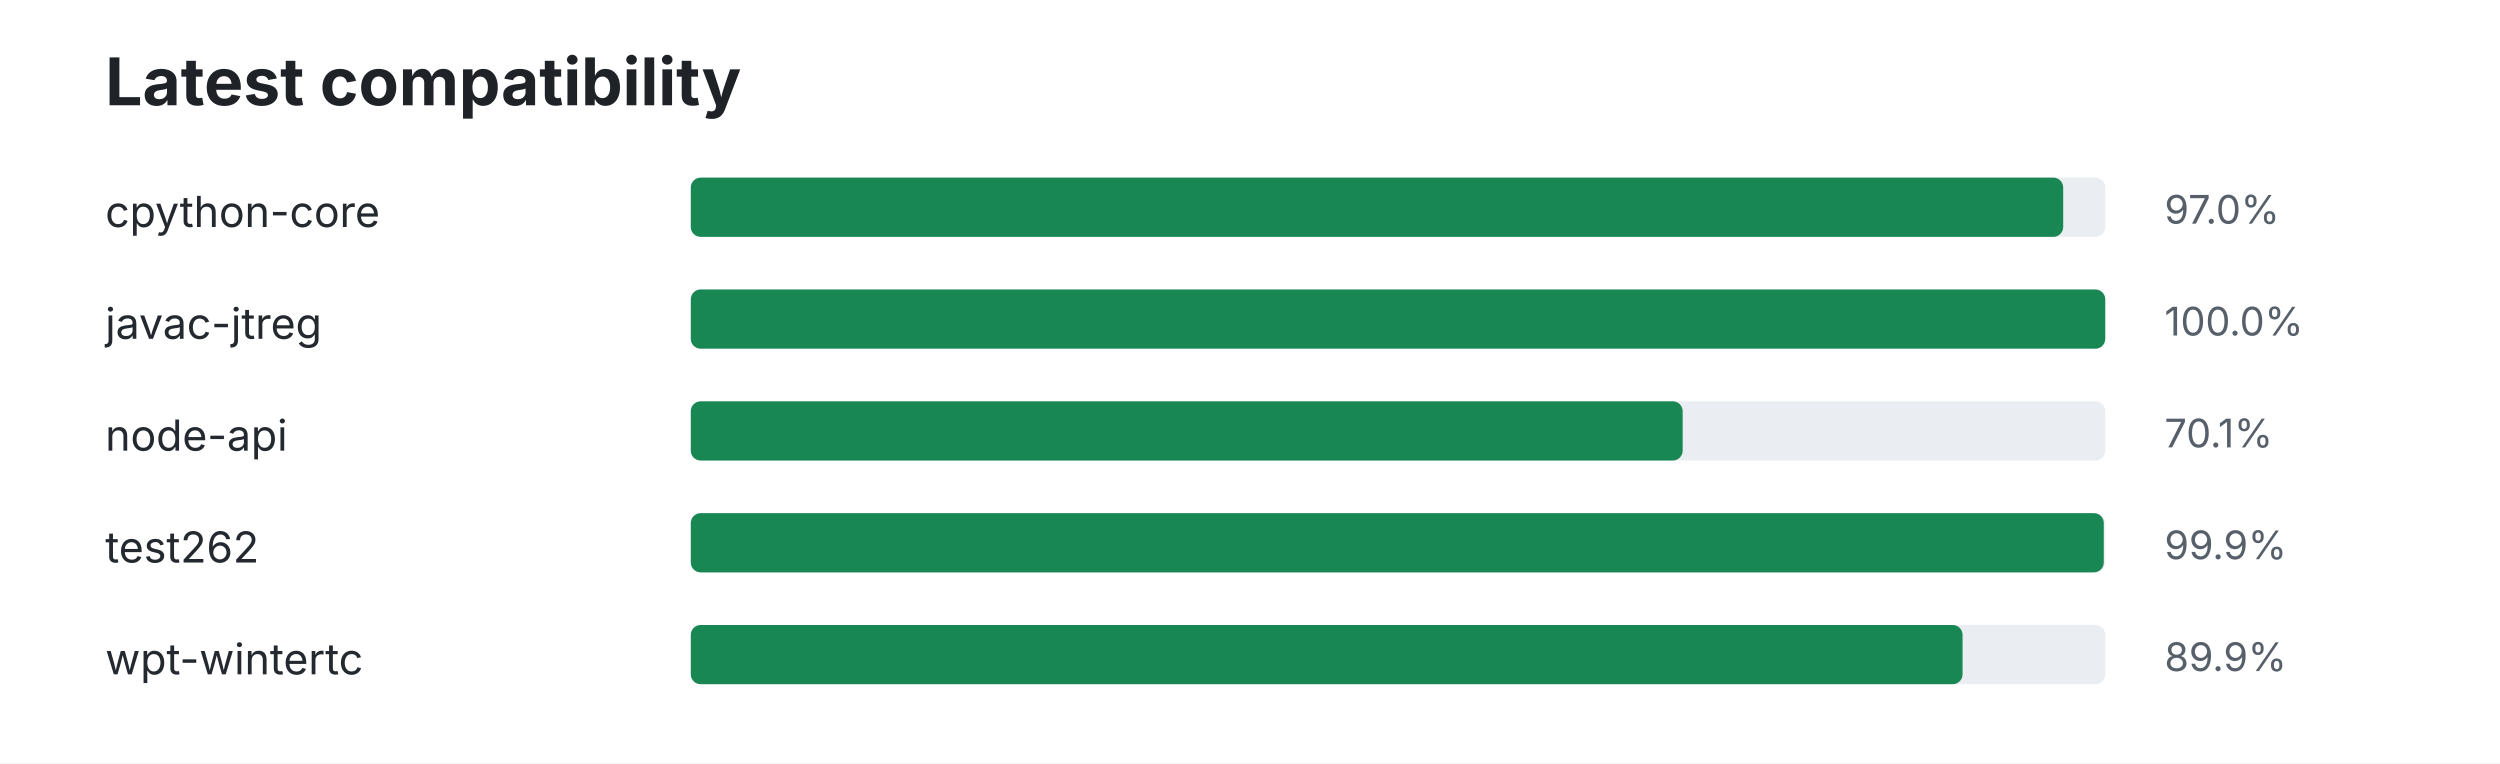
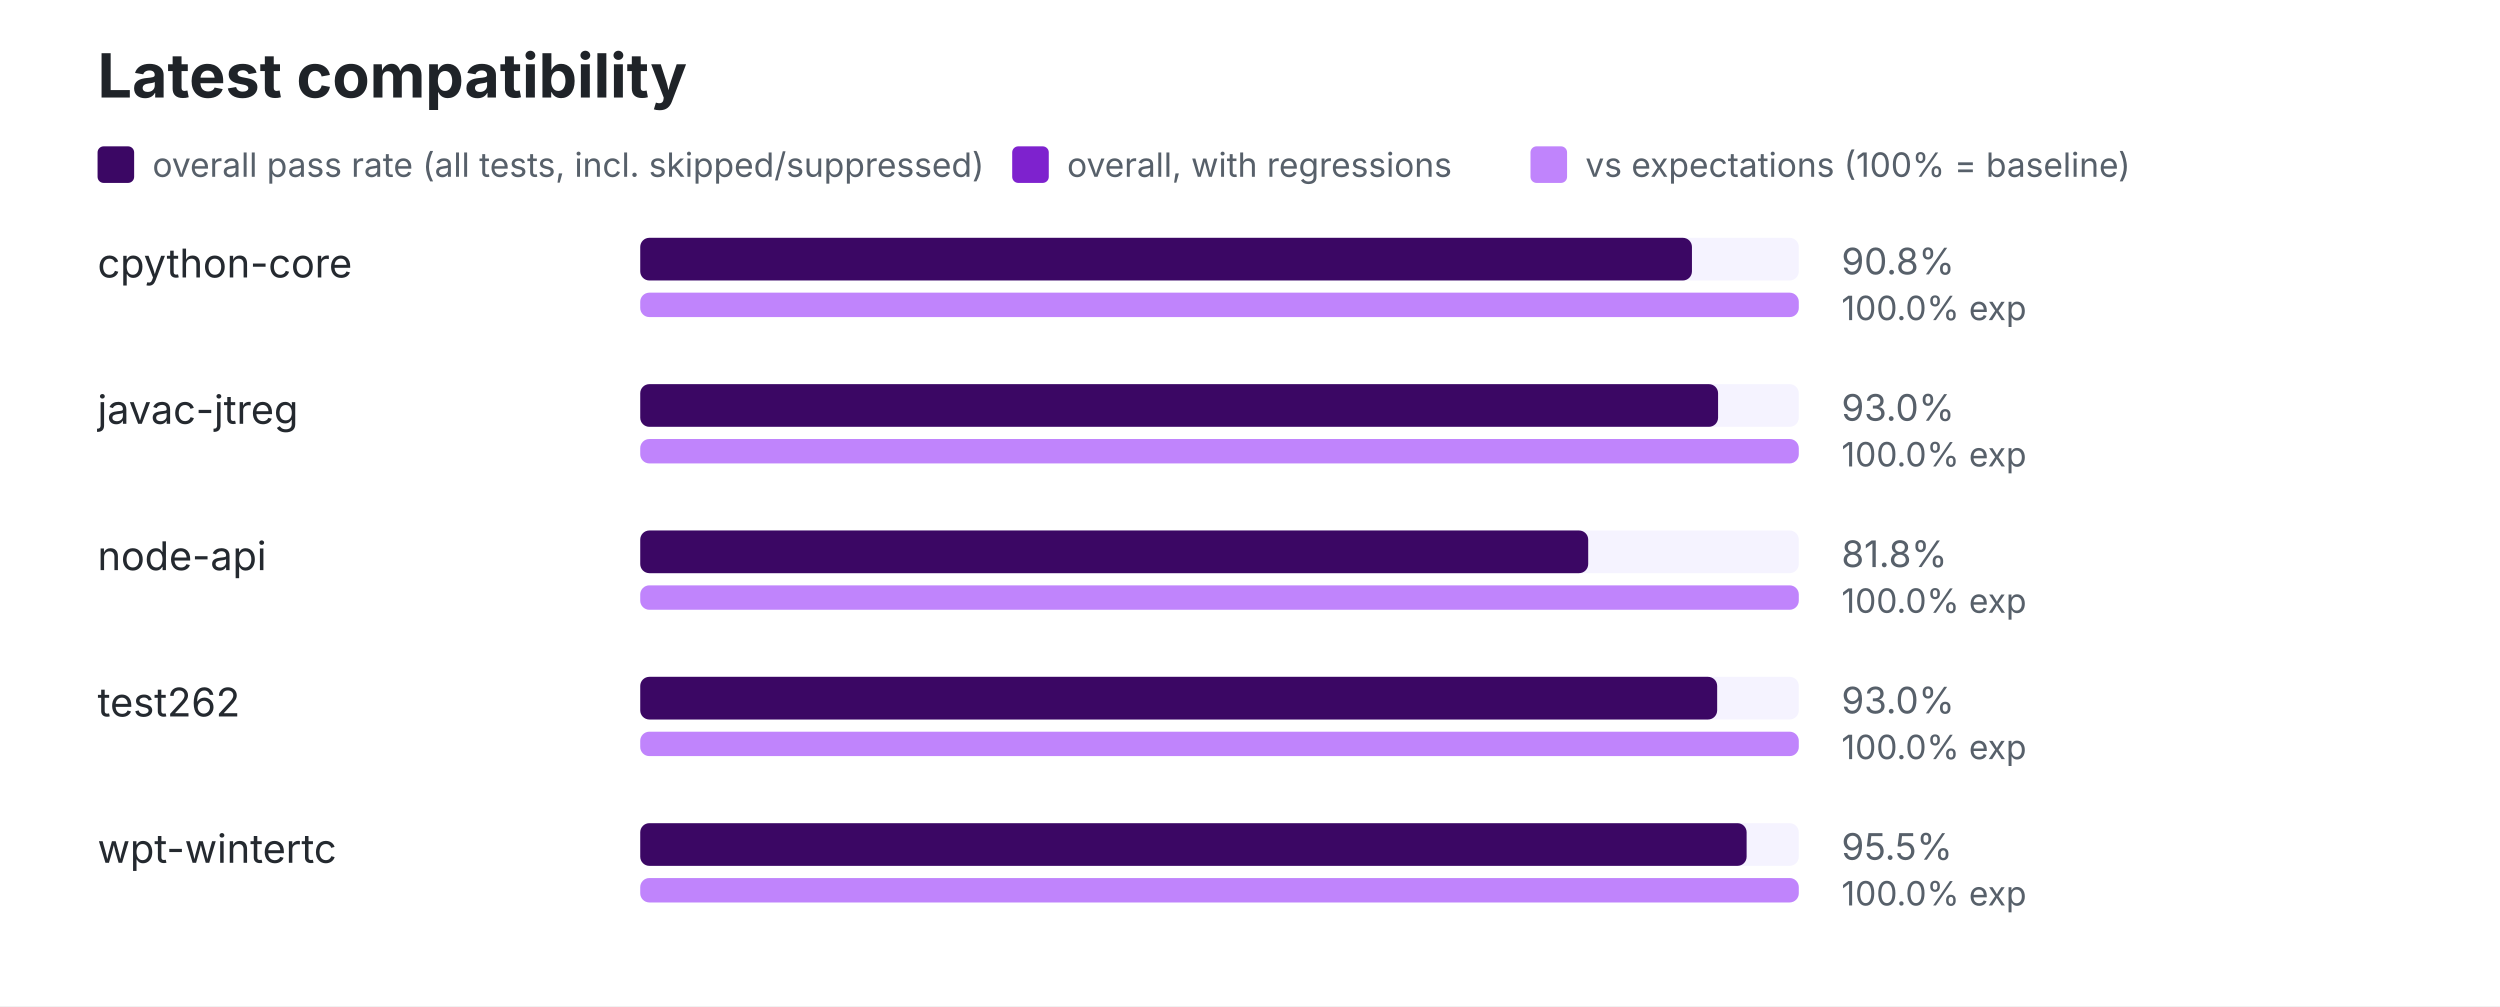
- <svg xmlns="http://www.w3.org/2000/svg" width="760" height="232" viewBox="0 0 760 232" role="img" aria-labelledby="title desc">
-   <rect width="760" height="232" fill="#ffffff" />
+ <svg xmlns="http://www.w3.org/2000/svg" width="820" height="330" viewBox="0 0 820 330" role="img" aria-labelledby="title desc">
+   <rect width="820" height="330" fill="#ffffff" />
  <text x="32" y="32" font-family="system-ui, -apple-system, Segoe UI, sans-serif" font-size="20" font-weight="700" fill="#1f2328">Latest compatibility</text>
-   <text x="32" y="69" font-family="system-ui, -apple-system, Segoe UI, sans-serif" font-size="13" fill="#24292f">cpython-core</text>
-   <rect x="210" y="54" width="430" height="18" rx="3" fill="#eaeef2" />
-   <rect x="210" y="54" width="417.21" height="18" rx="3" fill="#198754" />
-   <text x="658" y="68" font-family="system-ui, -apple-system, Segoe UI, sans-serif" font-size="12" fill="#57606a">97.0%</text>
-   <text x="32" y="103" font-family="system-ui, -apple-system, Segoe UI, sans-serif" font-size="13" fill="#24292f">javac-jtreg</text>
-   <rect x="210" y="88" width="430" height="18" rx="3" fill="#eaeef2" />
-   <rect x="210" y="88" width="430.00" height="18" rx="3" fill="#198754" />
-   <text x="658" y="102" font-family="system-ui, -apple-system, Segoe UI, sans-serif" font-size="12" fill="#57606a">100.0%</text>
-   <text x="32" y="137" font-family="system-ui, -apple-system, Segoe UI, sans-serif" font-size="13" fill="#24292f">node-api</text>
-   <rect x="210" y="122" width="430" height="18" rx="3" fill="#eaeef2" />
-   <rect x="210" y="122" width="301.53" height="18" rx="3" fill="#198754" />
-   <text x="658" y="136" font-family="system-ui, -apple-system, Segoe UI, sans-serif" font-size="12" fill="#57606a">70.1%</text>
-   <text x="32" y="171" font-family="system-ui, -apple-system, Segoe UI, sans-serif" font-size="13" fill="#24292f">test262</text>
-   <rect x="210" y="156" width="430" height="18" rx="3" fill="#eaeef2" />
-   <rect x="210" y="156" width="429.55" height="18" rx="3" fill="#198754" />
-   <text x="658" y="170" font-family="system-ui, -apple-system, Segoe UI, sans-serif" font-size="12" fill="#57606a">99.9%</text>
-   <text x="32" y="205" font-family="system-ui, -apple-system, Segoe UI, sans-serif" font-size="13" fill="#24292f">wpt-wintertc</text>
-   <rect x="210" y="190" width="430" height="18" rx="3" fill="#eaeef2" />
-   <rect x="210" y="190" width="386.62" height="18" rx="3" fill="#198754" />
-   <text x="658" y="204" font-family="system-ui, -apple-system, Segoe UI, sans-serif" font-size="12" fill="#57606a">89.9%</text>
+   <rect x="32" y="48" width="12" height="12" rx="2" fill="#3b0764" />
+   <text x="50" y="58" font-family="system-ui, -apple-system, Segoe UI, sans-serif" font-size="11" fill="#57606a">overall pass rate (all tests, incl. skipped/suppressed)</text>
+   <rect x="332" y="48" width="12" height="12" rx="2" fill="#7e22ce" />
+   <text x="350" y="58" font-family="system-ui, -apple-system, Segoe UI, sans-serif" font-size="11" fill="#57606a">overall, with regressions</text>
+   <rect x="502" y="48" width="12" height="12" rx="2" fill="#c084fc" />
+   <text x="520" y="58" font-family="system-ui, -apple-system, Segoe UI, sans-serif" font-size="11" fill="#57606a">vs expectations (100% = baseline)</text>
+   <text x="32" y="91" font-family="system-ui, -apple-system, Segoe UI, sans-serif" font-size="13" fill="#24292f">cpython-core</text>
+   <rect x="210" y="78" width="380" height="14" rx="3" fill="#f5f3ff" />
+   <rect x="210" y="78" width="344.96" height="14" rx="3" fill="#3b0764" />
+   <text x="604" y="90" font-family="system-ui, -apple-system, Segoe UI, sans-serif" font-size="12" fill="#57606a">90.8%</text>
+   <rect x="210" y="96" width="380" height="8" rx="3" fill="#f5f3ff" />
+   <rect x="210" y="96" width="380.00" height="8" rx="3" fill="#c084fc" />
+   <text x="604" y="105" font-family="system-ui, -apple-system, Segoe UI, sans-serif" font-size="11" fill="#57606a">100.0% exp</text>
+   <text x="32" y="139" font-family="system-ui, -apple-system, Segoe UI, sans-serif" font-size="13" fill="#24292f">javac-jtreg</text>
+   <rect x="210" y="126" width="380" height="14" rx="3" fill="#f5f3ff" />
+   <rect x="210" y="126" width="353.53" height="14" rx="3" fill="#3b0764" />
+   <text x="604" y="138" font-family="system-ui, -apple-system, Segoe UI, sans-serif" font-size="12" fill="#57606a">93.0%</text>
+   <rect x="210" y="144" width="380" height="8" rx="3" fill="#f5f3ff" />
+   <rect x="210" y="144" width="380.00" height="8" rx="3" fill="#c084fc" />
+   <text x="604" y="153" font-family="system-ui, -apple-system, Segoe UI, sans-serif" font-size="11" fill="#57606a">100.0% exp</text>
+   <text x="32" y="187" font-family="system-ui, -apple-system, Segoe UI, sans-serif" font-size="13" fill="#24292f">node-api</text>
+   <rect x="210" y="174" width="380" height="14" rx="3" fill="#f5f3ff" />
+   <rect x="210" y="174" width="310.93" height="14" rx="3" fill="#3b0764" />
+   <text x="604" y="186" font-family="system-ui, -apple-system, Segoe UI, sans-serif" font-size="12" fill="#57606a">81.8%</text>
+   <rect x="210" y="192" width="380" height="8" rx="3" fill="#f5f3ff" />
+   <rect x="210" y="192" width="380.00" height="8" rx="3" fill="#c084fc" />
+   <text x="604" y="201" font-family="system-ui, -apple-system, Segoe UI, sans-serif" font-size="11" fill="#57606a">100.0% exp</text>
+   <text x="32" y="235" font-family="system-ui, -apple-system, Segoe UI, sans-serif" font-size="13" fill="#24292f">test262</text>
+   <rect x="210" y="222" width="380" height="14" rx="3" fill="#f5f3ff" />
+   <rect x="210" y="222" width="353.23" height="14" rx="3" fill="#3b0764" />
+   <text x="604" y="234" font-family="system-ui, -apple-system, Segoe UI, sans-serif" font-size="12" fill="#57606a">93.0%</text>
+   <rect x="210" y="240" width="380" height="8" rx="3" fill="#f5f3ff" />
+   <rect x="210" y="240" width="380.00" height="8" rx="3" fill="#c084fc" />
+   <text x="604" y="249" font-family="system-ui, -apple-system, Segoe UI, sans-serif" font-size="11" fill="#57606a">100.0% exp</text>
+   <text x="32" y="283" font-family="system-ui, -apple-system, Segoe UI, sans-serif" font-size="13" fill="#24292f">wpt-wintertc</text>
+   <rect x="210" y="270" width="380" height="14" rx="3" fill="#f5f3ff" />
+   <rect x="210" y="270" width="362.89" height="14" rx="3" fill="#3b0764" />
+   <text x="604" y="282" font-family="system-ui, -apple-system, Segoe UI, sans-serif" font-size="12" fill="#57606a">95.5%</text>
+   <rect x="210" y="288" width="380" height="8" rx="3" fill="#f5f3ff" />
+   <rect x="210" y="288" width="380.00" height="8" rx="3" fill="#c084fc" />
+   <text x="604" y="297" font-family="system-ui, -apple-system, Segoe UI, sans-serif" font-size="11" fill="#57606a">100.0% exp</text>
</svg>
